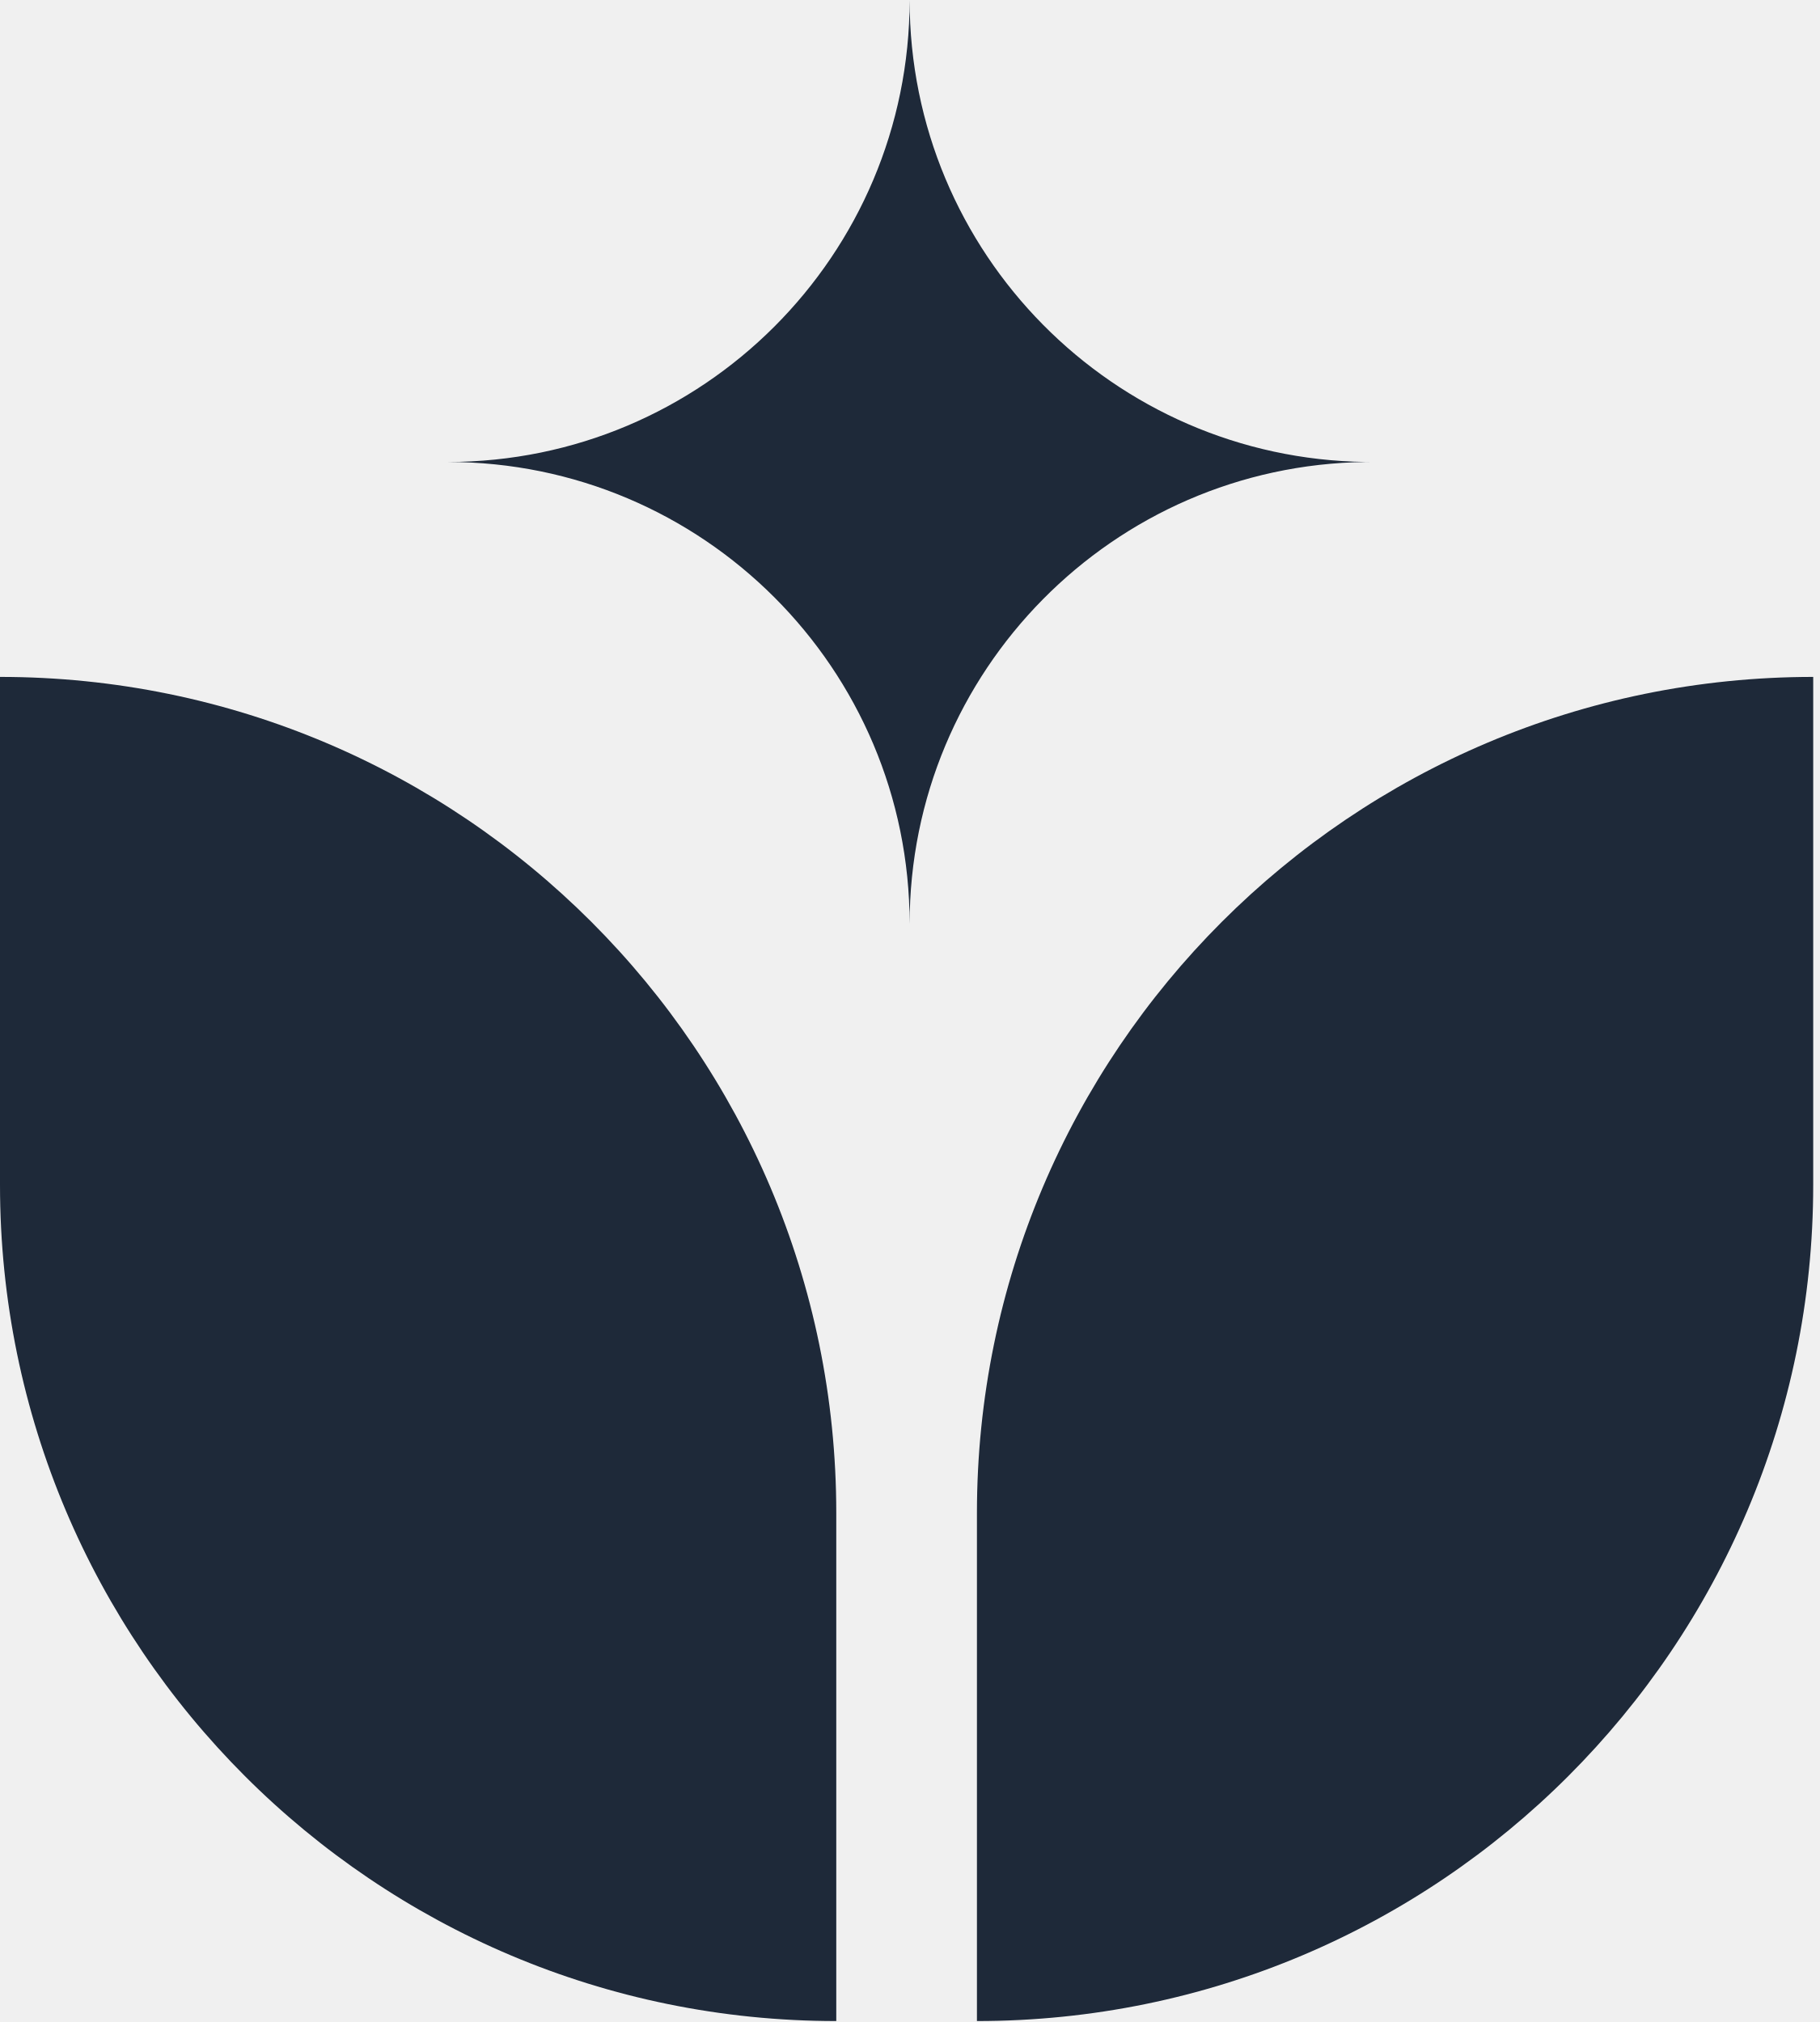
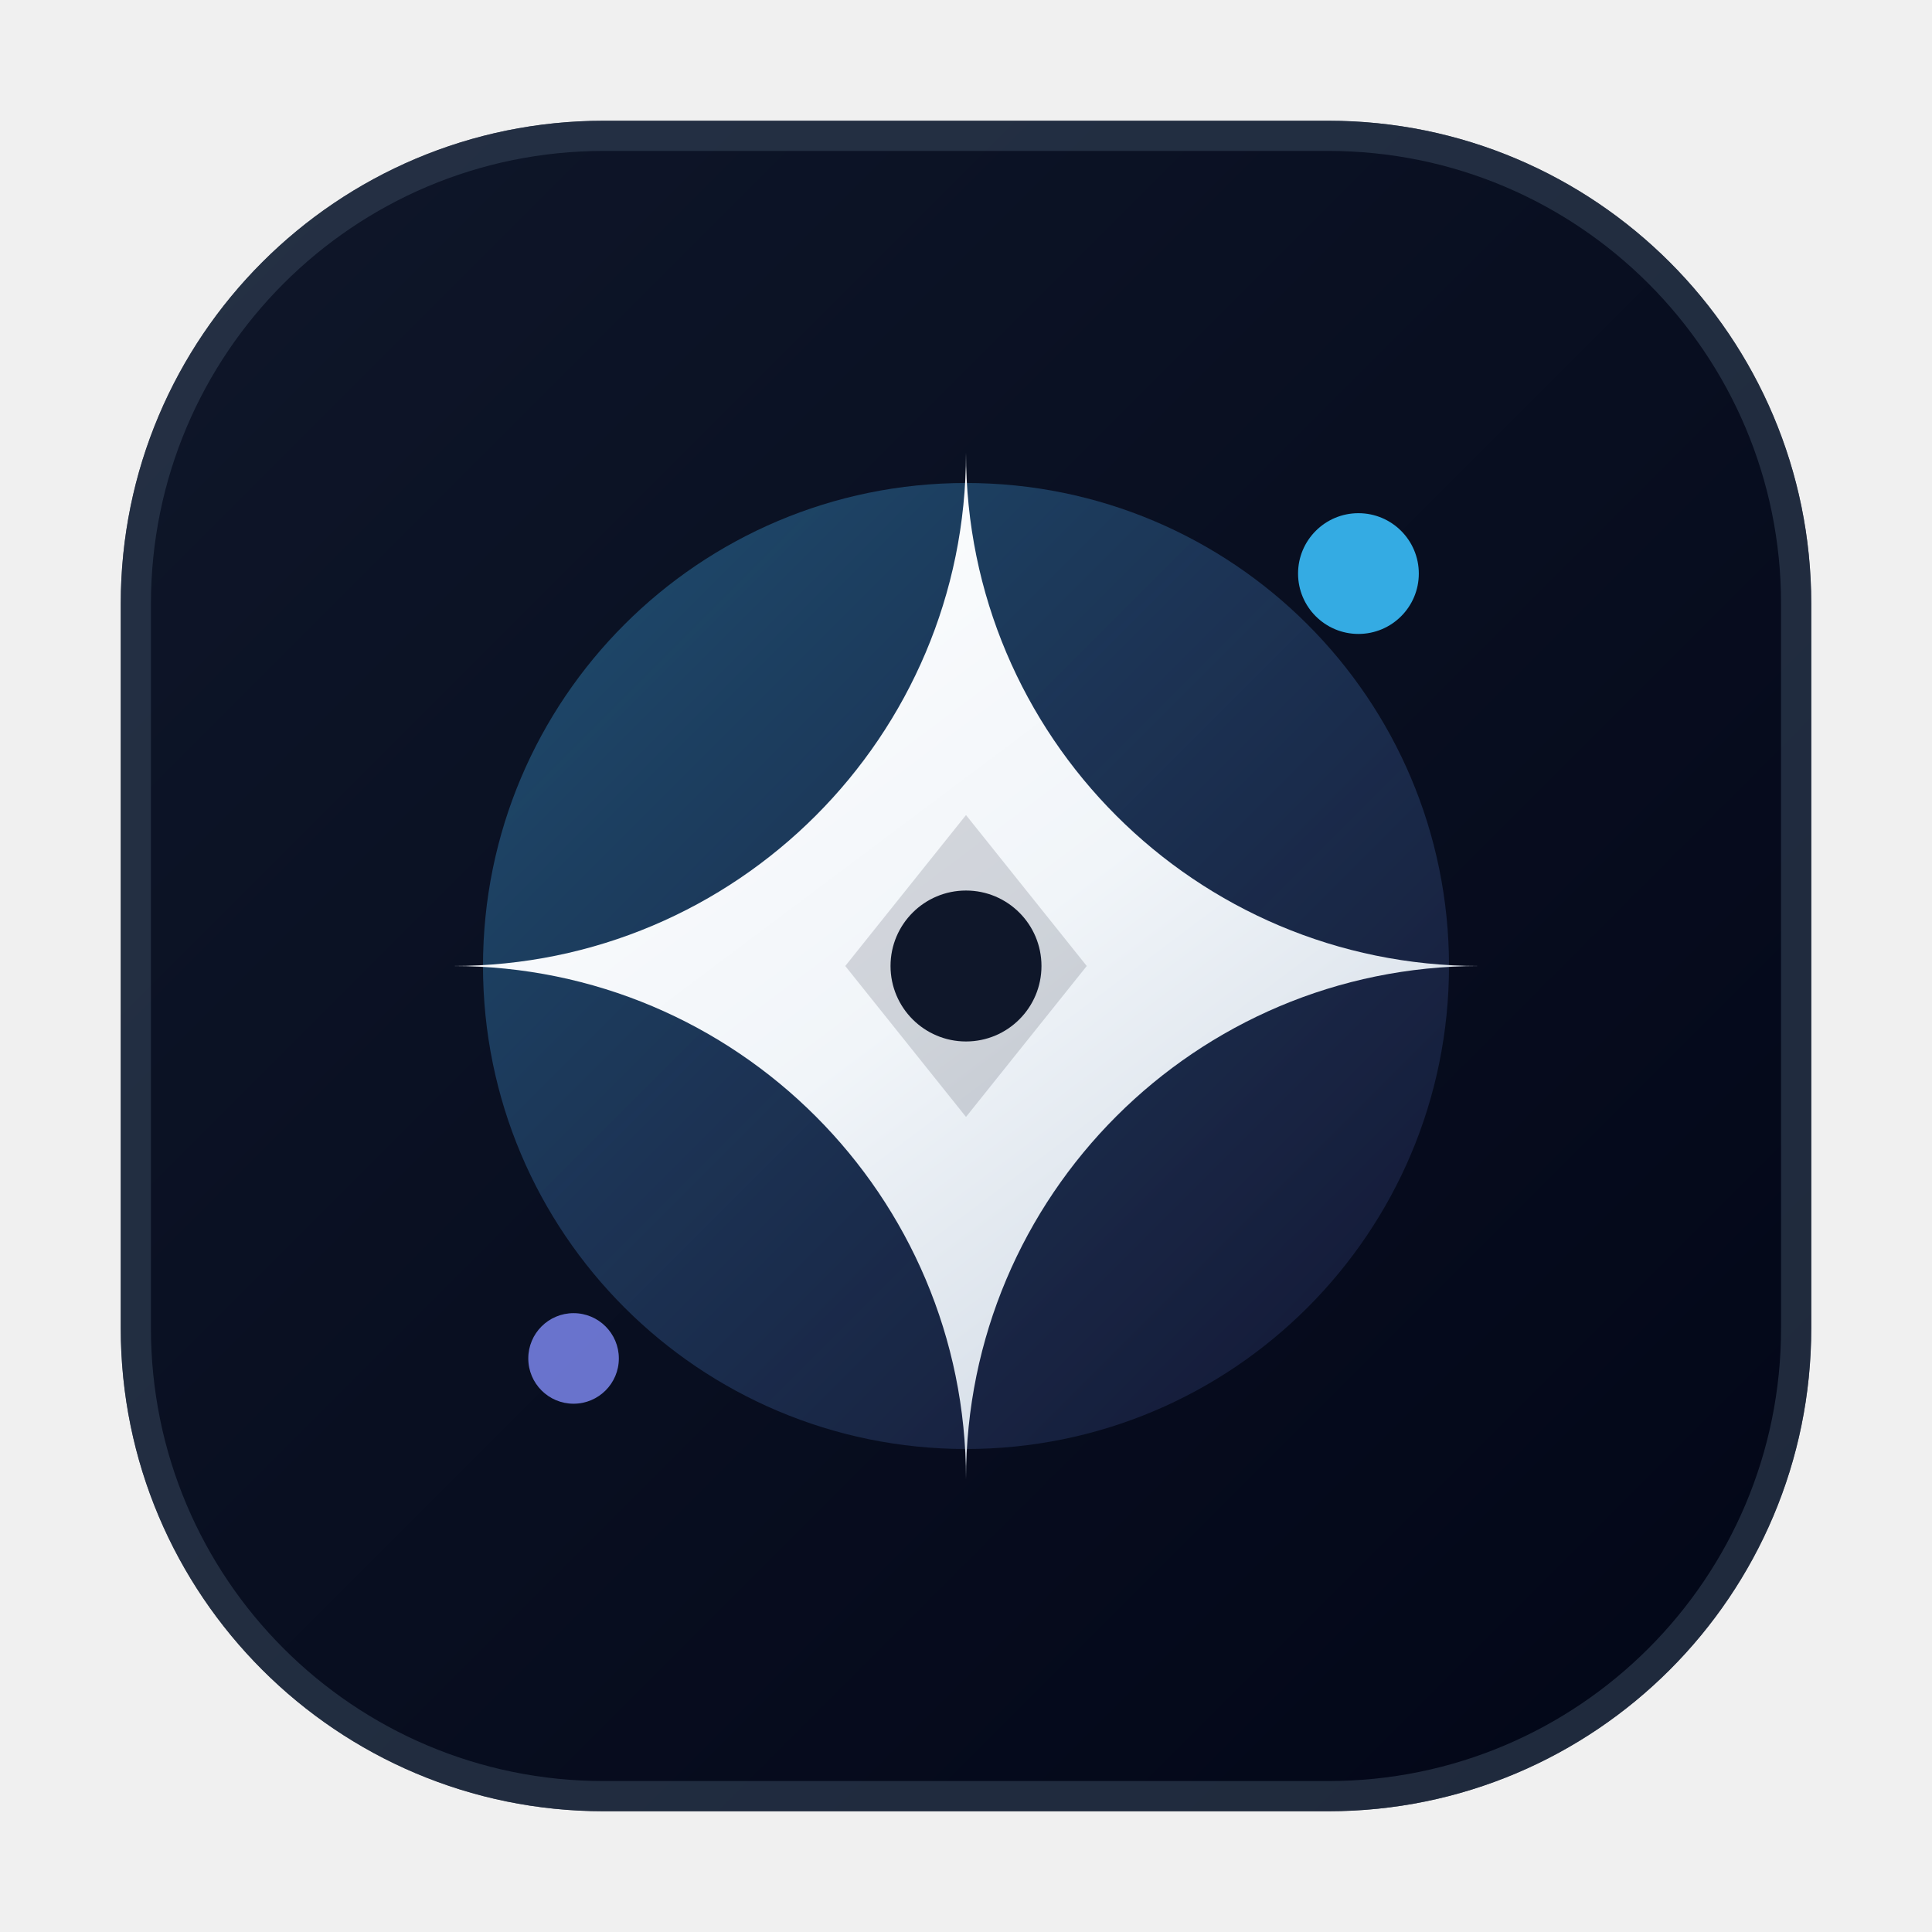
- <svg xmlns="http://www.w3.org/2000/svg" width="63" height="70" viewBox="0 0 63 70" fill="none">
-   <path d="M33.817 52.382c0-15.988 12.96-28.948 28.948-28.948v17.585c0 15.987-12.96 28.948-28.948 28.948zm-4.869 0c0-15.988-12.96-28.948-28.948-28.948v17.585c0 15.987 12.96 28.948 28.948 28.948z" fill="#1e2939" />
-   <g clip-path="url(#a)">
-     <path d="M31.487 0c0 8.764 7.049 15.881 15.786 15.992l.207.001-.207.001c-8.737.11-15.786 7.228-15.786 15.992 0-8.833-7.16-15.993-15.993-15.993 8.833 0 15.993-7.16 15.993-15.993" fill="#1e2939" />
-   </g>
+ <svg xmlns="http://www.w3.org/2000/svg" width="64" height="64" viewBox="0 0 64 64" fill="none">
  <defs>
-     <clipPath id="a">
-       <path fill="#fff" d="M15.494 0H47.48v31.986H15.494z" />
-     </clipPath>
+     <linearGradient id="cogniva-bg" x1="4" y1="4" x2="60" y2="60" gradientUnits="userSpaceOnUse">
+       <stop offset="0%" stop-color="#0F172A" />
+       <stop offset="100%" stop-color="#020617" />
+     </linearGradient>
+     <linearGradient id="cogniva-spark" x1="20" y1="16" x2="44" y2="48" gradientUnits="userSpaceOnUse">
+       <stop offset="0%" stop-color="#FFFFFF" />
+       <stop offset="50%" stop-color="#F1F5F9" />
+       <stop offset="100%" stop-color="#CBD5E1" />
+     </linearGradient>
+     <linearGradient id="cogniva-glow" x1="16" y1="16" x2="48" y2="48" gradientUnits="userSpaceOnUse">
+       <stop offset="0%" stop-color="#38BDF8" stop-opacity="0.35" />
+       <stop offset="100%" stop-color="#818CF8" stop-opacity="0.1" />
+     </linearGradient>
  </defs>
+   <rect x="4" y="4" width="56" height="56" rx="16" fill="url(#cogniva-bg)" />
+   <rect x="4.5" y="4.5" width="55" height="55" rx="15.5" stroke="#334155" stroke-opacity="0.6" />
+   <circle cx="32" cy="32" r="16" fill="url(#cogniva-glow)" />
+   <path d="M32 15C32 24.389 24.389 32 15 32C24.389 32 32 39.611 32 49C32 39.611 39.611 32 49 32C39.611 32 32 24.389 32 15Z" fill="url(#cogniva-spark)" />
+   <path d="M32 27L36 32L32 37L28 32L32 27Z" fill="#0F172A" opacity="0.15" />
+   <circle cx="32" cy="32" r="2.5" fill="#0F172A" />
+   <circle cx="45" cy="19" r="2" fill="#38BDF8" opacity="0.9" />
+   <circle cx="19" cy="45" r="1.5" fill="#818CF8" opacity="0.8" />
</svg>
